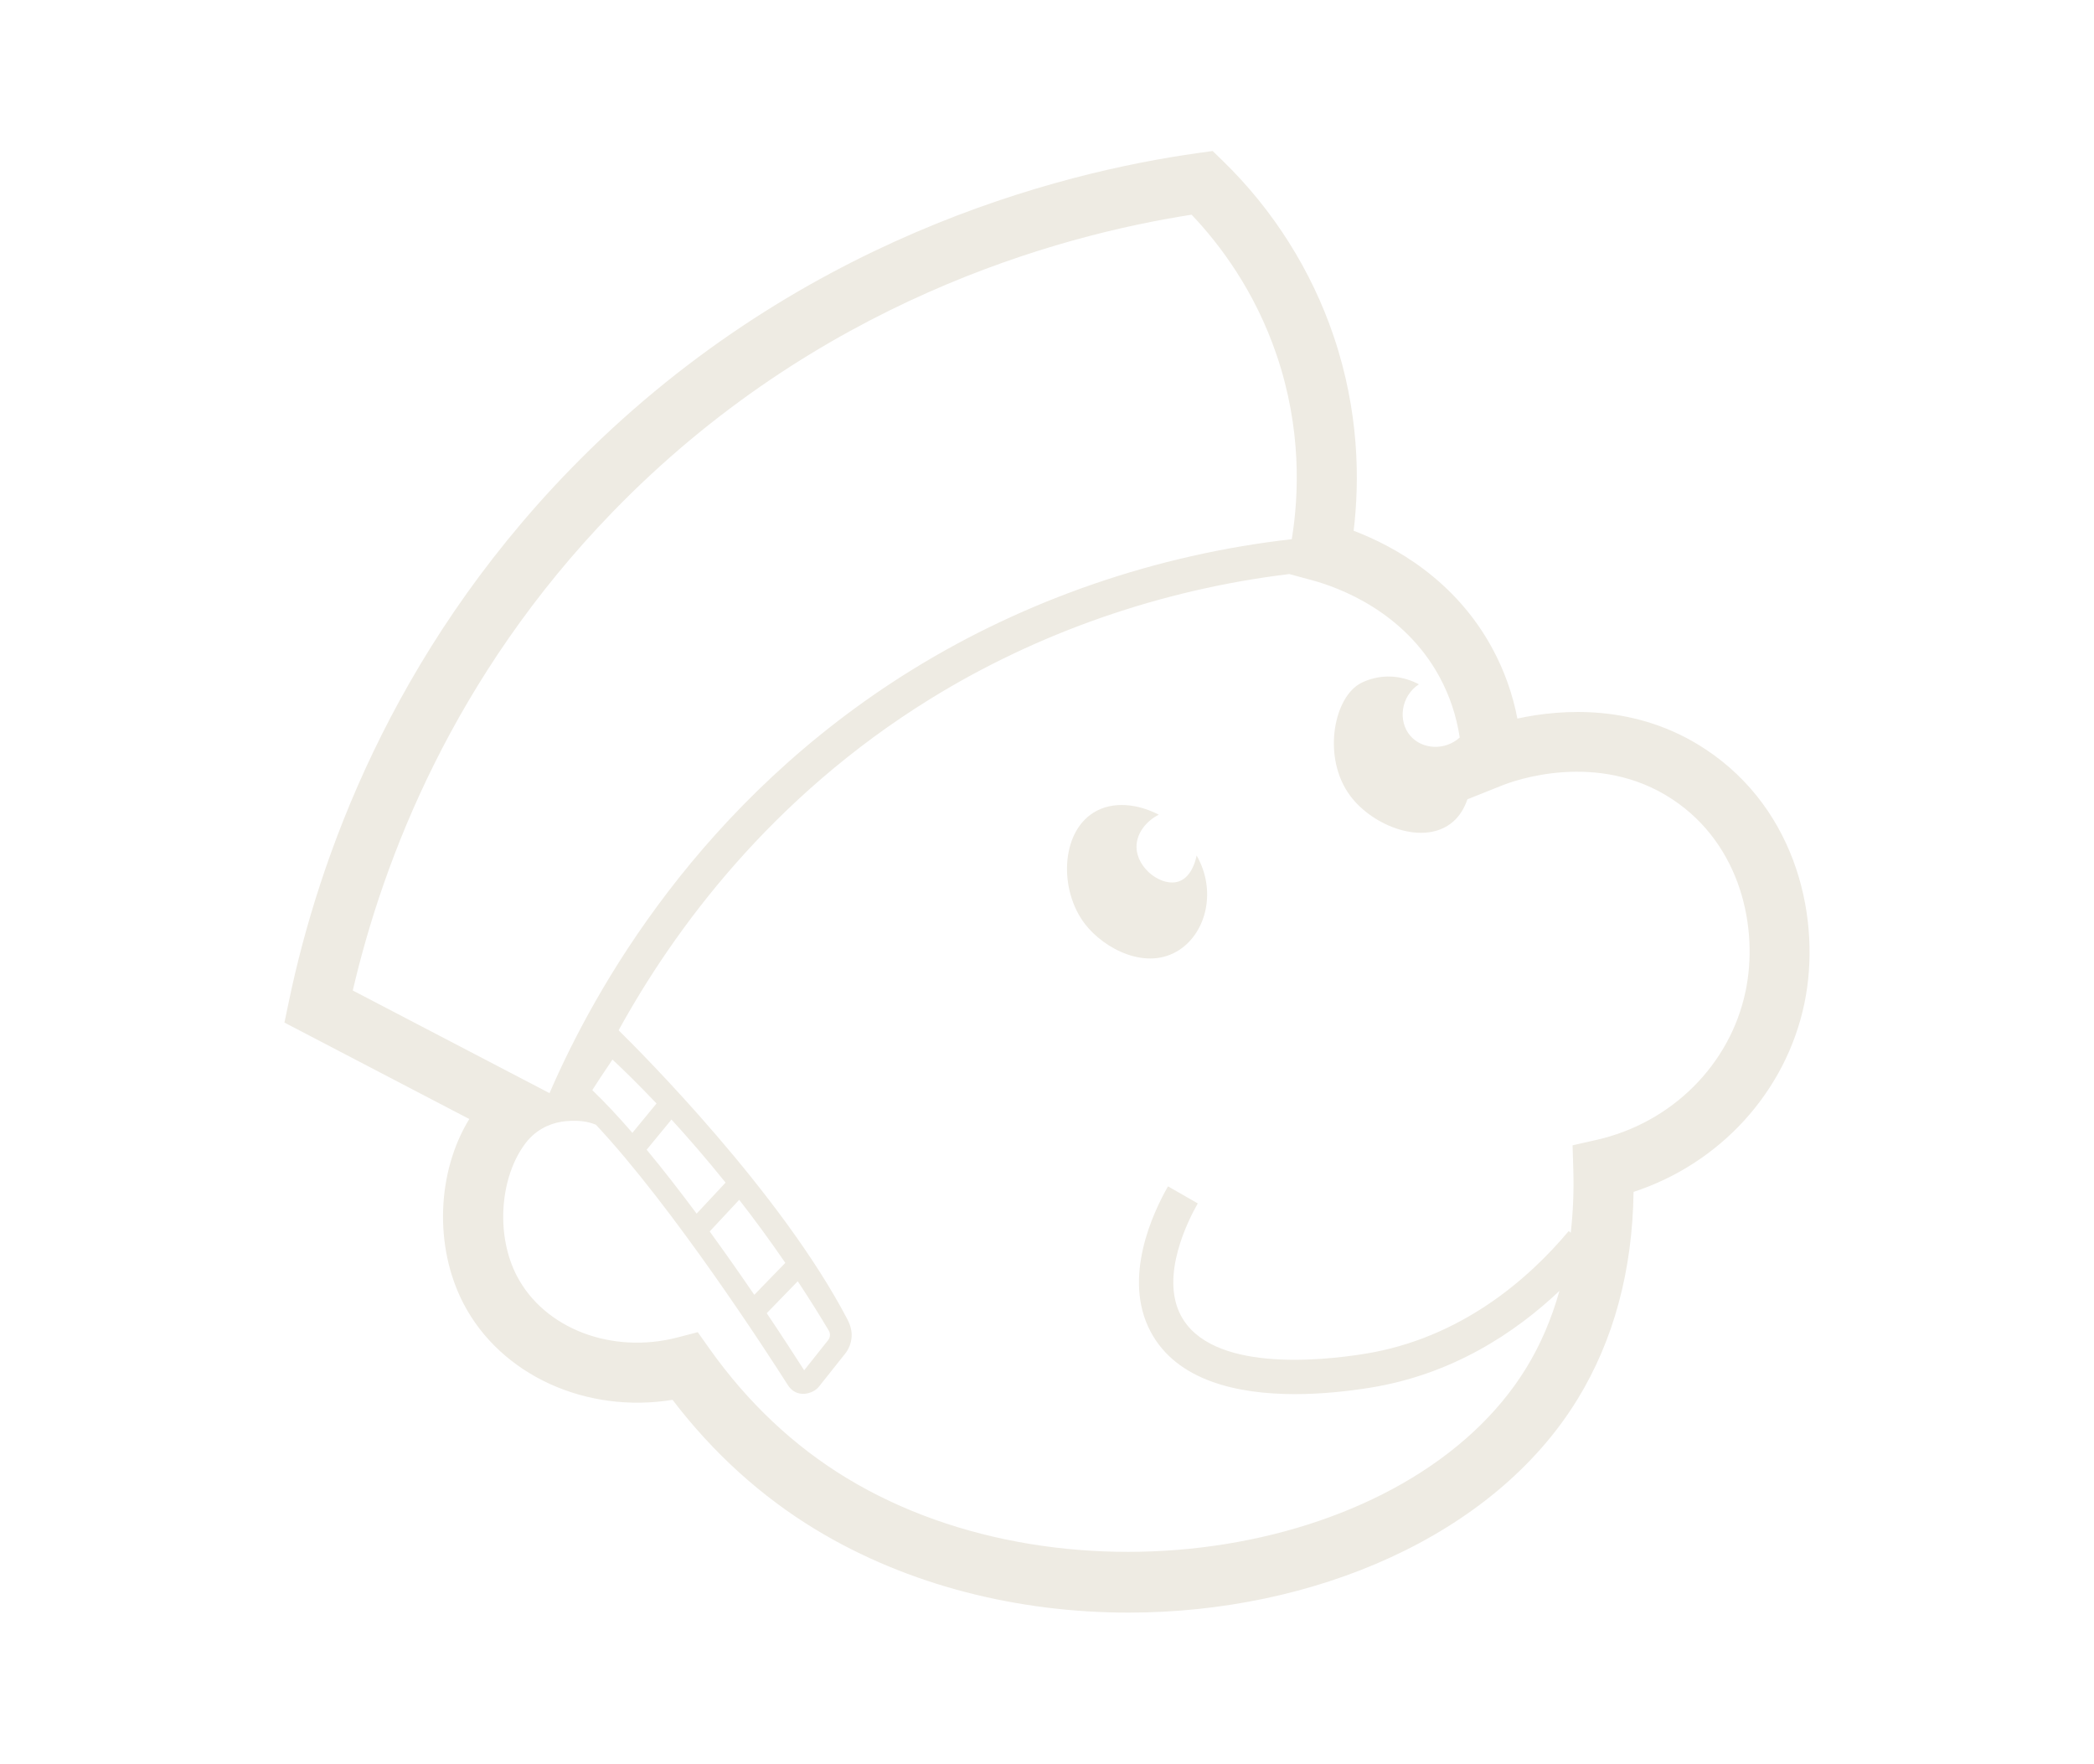
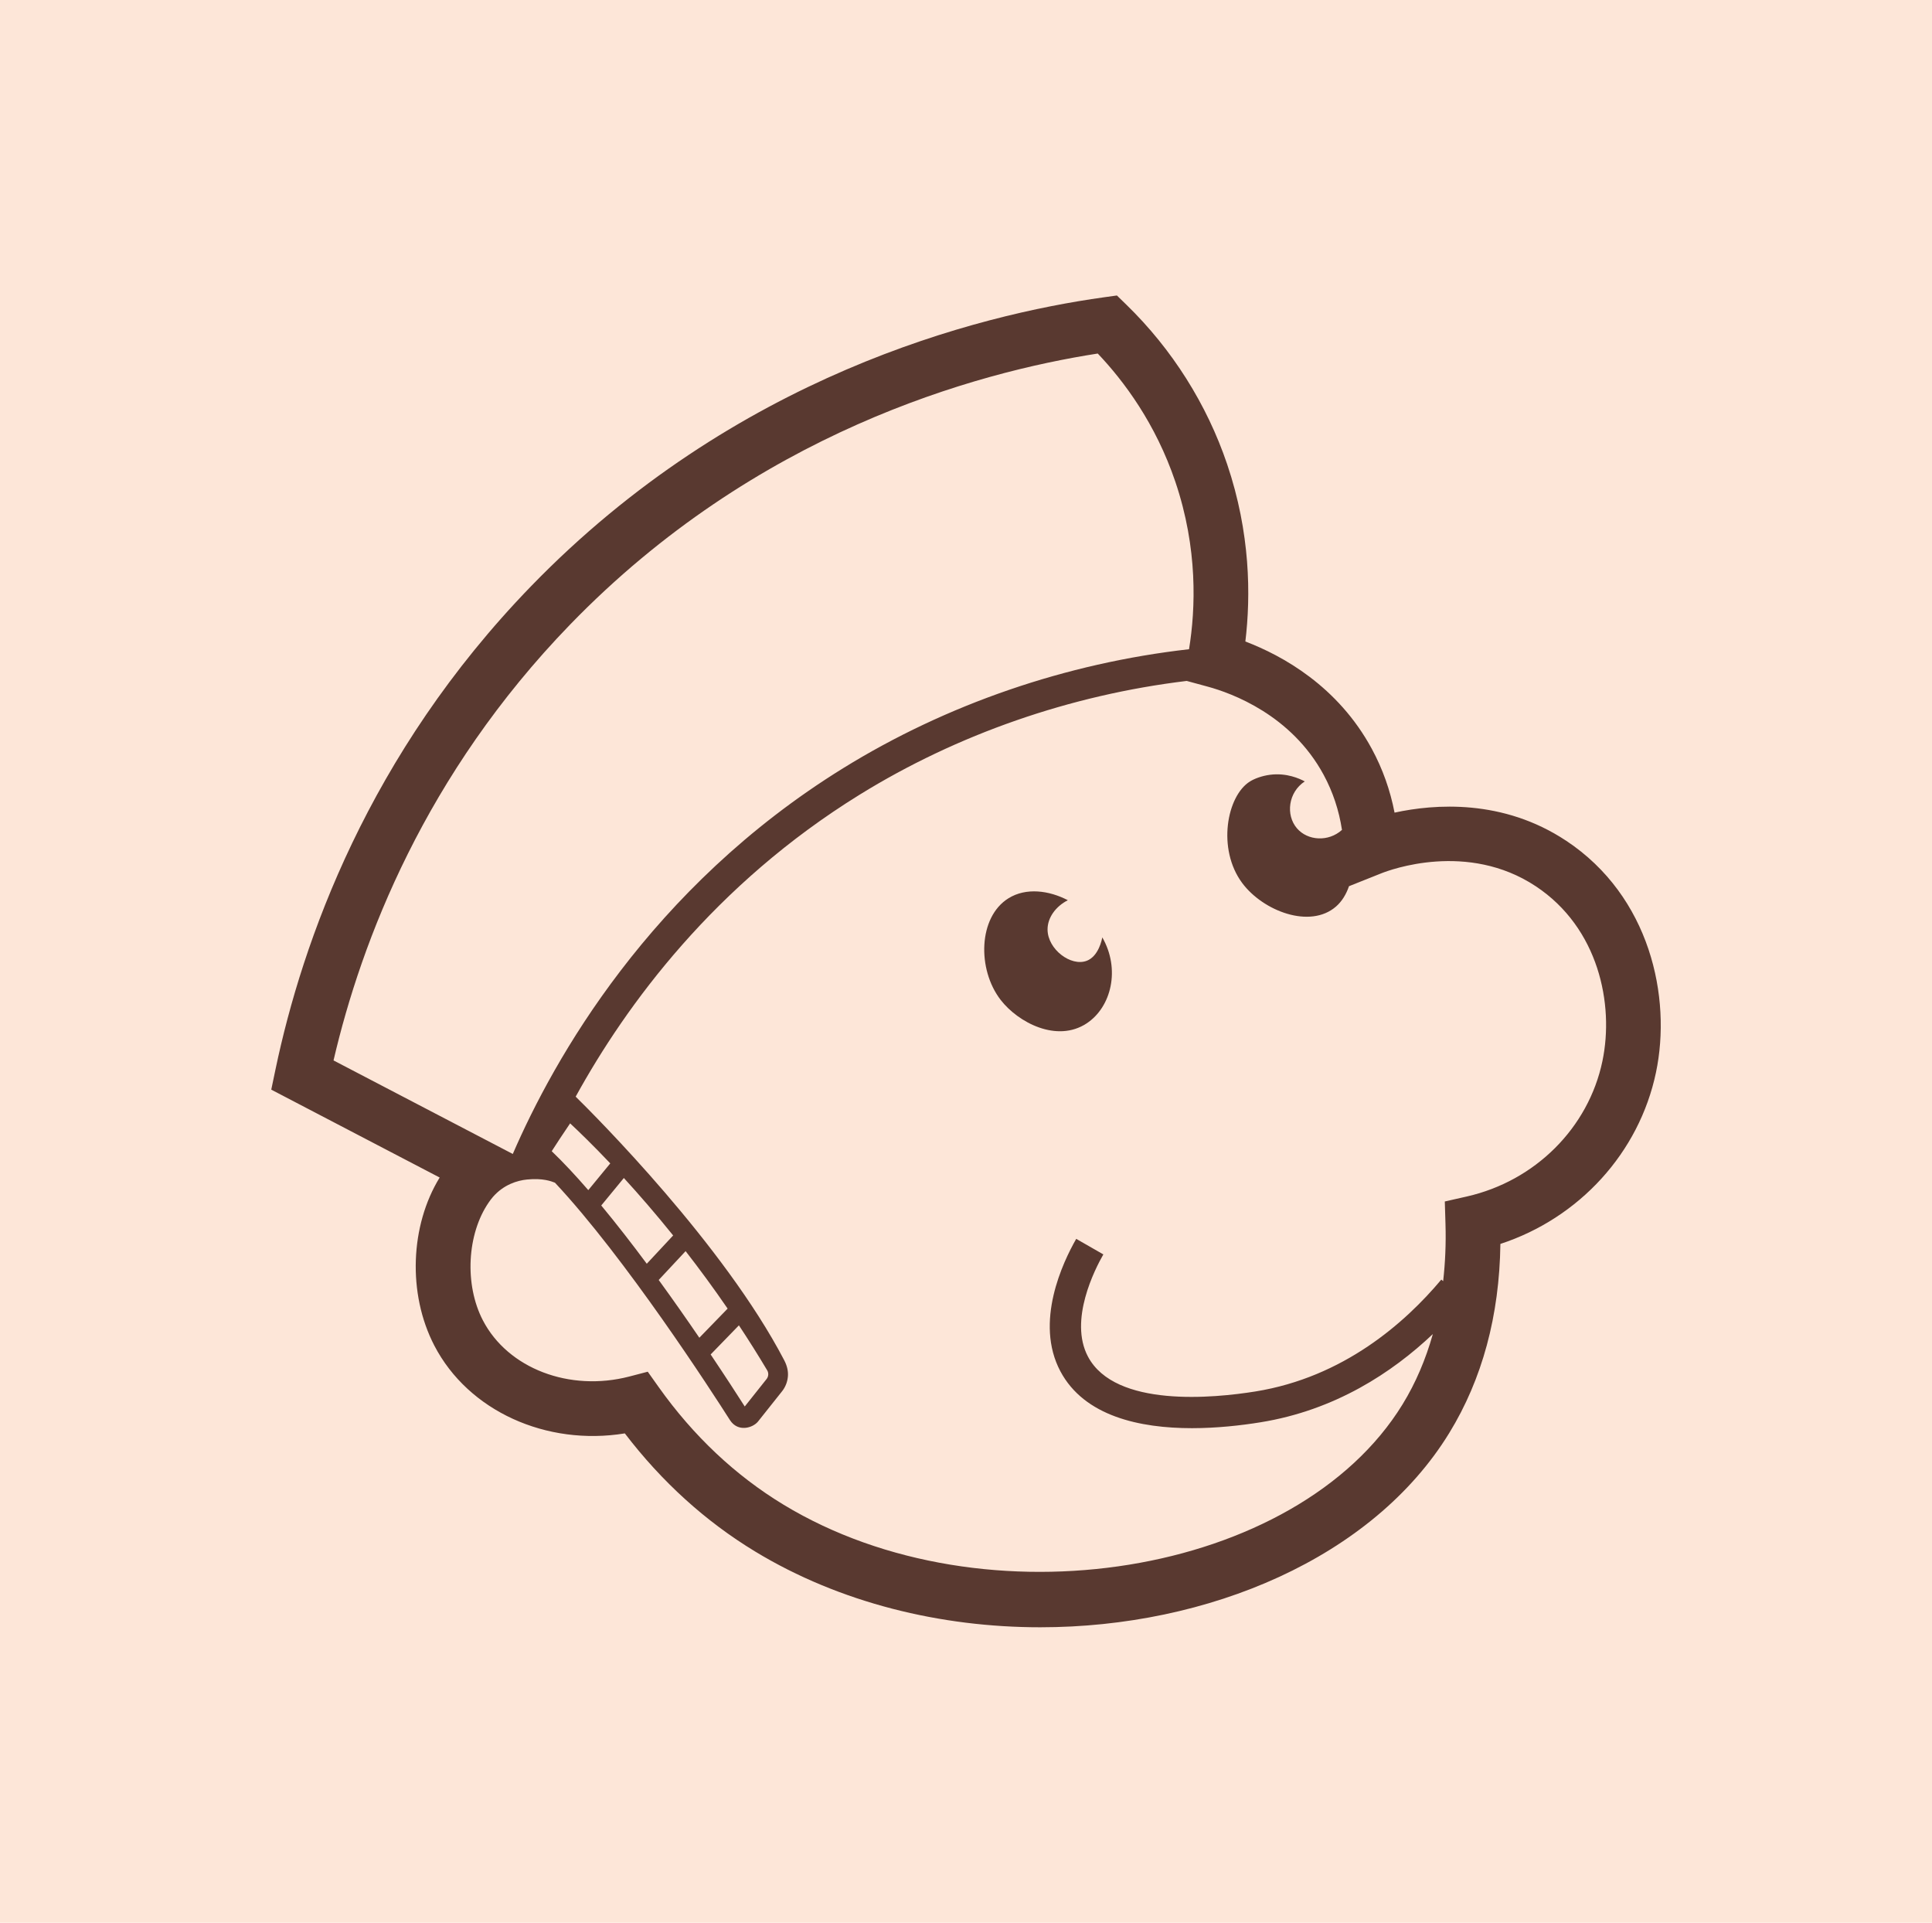
- <svg xmlns="http://www.w3.org/2000/svg" id="recursos" viewBox="0 0 1230.18 1036.07">
+ <svg xmlns="http://www.w3.org/2000/svg" id="Layer_1" data-name="Layer 1" viewBox="0 0 1109.45 1103.98">
  <defs>
    <style>
      .cls-1 {
-         fill: #eeebe3;
+         fill: #593930;
+       }
+ 
+       .cls-2 {
+         fill: #fde6d8;
      }
    </style>
  </defs>
-   <path class="cls-1" d="M1002.08,440.26c-40.81-27.08-84.9-23.73-110.65-18.12-2.79-14.46-7.68-28.21-14.64-41.09-21.92-40.56-57.86-60.24-81.55-69.25,3.56-29.66,3.24-70.03-11.74-114.3-13.08-38.68-35.53-74.21-64.9-102.77l-6.19-6.02-8.55,1.19c-81.53,11.39-237.93,50.75-369.41,186.44-104.77,108.13-147.34,228.98-164.61,311.32l-2.74,13.08,108.6,56.66c-18.93,30.8-20.89,74.73-3.43,108.36,21.93,42.23,72.21,64.85,122.83,56.61,23.79,31.15,52.01,56.73,84.01,76.14,54.75,33.21,119.75,48.86,183.85,48.86,108.49,0,214.43-44.84,263.76-125.29,21.26-34.66,32.33-75.61,32.96-121.87,50.78-16.63,89.45-58.73,100.33-110.57,10.17-48.48-3.79-113.47-57.92-149.38ZM207.25,581.89c17.98-77.16,59.01-184.48,152.54-281,119.61-123.44,261.17-162.46,340.25-174.76,16.83,17.7,37.32,45.1,50.03,82.67,14.58,43.06,13.08,81.84,8.82,107.96-79.24,8.98-156.29,35.45-223.01,76.69-124.62,77.03-186.61,187.61-213.05,248.74l-115.58-60.3ZM443.13,760.69c-7.95-11.65-16.83-24.35-26.2-37.24l17.34-18.6c8.86,11.38,17.98,23.77,27.09,37.05l-18.24,18.78ZM468.66,752.7c6.14,9.28,12.24,18.94,18.25,29.01,1.03,1.74.87,3.98-.4,5.59l-14.08,17.71c-4.97-7.78-12.61-19.57-21.99-33.54l18.23-18.77ZM409.25,712.99c-9.56-12.86-19.48-25.66-29.35-37.56l14.58-17.72c9.65,10.54,20.42,22.93,31.78,37.04l-17.01,18.24ZM371.52,665.52c-8.06-9.31-15.99-17.83-23.57-25.1,2.81-4.4,6.79-10.49,11.86-17.95,5.84,5.44,14.85,14.16,25.89,25.8l-14.18,17.24ZM1025.47,582.4c-9.01,43-43.34,77.23-87.44,87.23l-14.18,3.21.44,14.53c.39,12.78-.18,25.03-1.51,36.83l-1.19-.99c-23.33,27.86-63.08,62.99-119.89,72.13-26.61,4.28-90.37,10.65-107.95-22.49-12.4-23.4,4.46-56.34,9.92-65.88l-17.49-10.02c-8.66,15.12-27.01,53.71-10.24,85.34,15.42,29.08,51.33,36.72,84.85,36.72,16.11,0,31.67-1.77,44.12-3.77,48.25-7.76,85.13-32.18,111.24-56.89-4.61,16.3-11.03,31.47-19.5,45.28-67.94,110.79-269.43,143.44-399.23,64.71-31.03-18.82-58.1-44.32-80.46-75.79l-7.05-9.93-11.78,3.07c-38.64,10.08-78.41-5.14-94.53-36.2-12.06-23.23-10.12-55.78,3.71-75.91.42-.62.84-1.23,1.28-1.8.49-.65,1-1.26,1.51-1.88,6.98-7.99,15.71-10.58,21.96-11.21,10.35-1.04,15.82,1.21,18.02,2.05,45.58,48.68,101.17,134.72,112.8,153,5.16,8.11,14.86,5.11,18.17.94l15.46-19.44c2.28-2.86,3.55-6.31,3.79-9.83.21-3.01-.41-6.37-2.42-10.23-38.96-74.62-121.45-157.13-134.46-169.91,32.61-59.28,89.51-136.82,183.08-194.67,63.16-39.04,135.96-64.3,210.94-73.36l13.52,3.67c15.53,4.22,53.9,18.22,74.8,56.89,5.94,10.99,9.89,22.88,11.8,35.47-8.72,7.88-22.12,7.03-29.04-1.02-7.37-8.57-5.64-23.22,5.04-30.24-3.29-1.76-11.67-5.66-22.38-4.28-5.29.68-10.04,2.51-12.9,4.28-15.02,9.27-21.38,43.6-5.04,65.53,13.44,18.04,43.77,29.72,60.49,15.12,3.82-3.34,6.57-7.9,8.35-13.1l20.86-8.32c5.56-2.22,55.6-20.82,99.65,8.4,40.36,26.77,50.62,75.91,42.89,112.74Z" />
-   <path class="cls-1" d="M692.88,517.68c-10.07,3.83-25.13-7.36-25.2-20.16-.04-7.6,5.2-14.89,13.07-18.9-12.02-6.31-26.93-8.31-38.27-1.26-19.51,12.12-20.26,45.84-5.04,65.53,11.29,14.6,36.3,27.74,55.45,15.12,16-10.55,21.83-35.07,10.08-55.45-.23,1.32-2.31,12.17-10.08,15.12Z" />
+   <rect class="cls-2" x="0" width="1109.45" height="1103.98" />
+   <g>
+     <path class="cls-1" d="M899.36,482.73c-36.35-24.11-75.61-21.14-98.54-16.14-2.48-12.88-6.84-25.13-13.04-36.59-19.52-36.12-51.53-53.64-72.63-61.67,3.17-26.41,2.88-62.37-10.46-101.79-11.65-34.44-31.64-66.09-57.8-91.52l-5.51-5.36-7.61,1.06c-72.6,10.14-211.89,45.19-328.97,166.03-93.3,96.3-131.21,203.92-146.59,277.24l-2.44,11.65,96.71,50.46c-16.86,27.43-18.6,66.55-3.06,96.5,19.53,37.6,64.31,57.75,109.39,50.41,21.19,27.74,46.31,50.52,74.82,67.81,48.76,29.57,106.64,43.51,163.73,43.51,96.62,0,190.96-39.93,234.89-111.58,18.93-30.87,28.79-67.33,29.35-108.53,45.22-14.81,79.66-52.3,89.35-98.47,9.06-43.17-3.38-101.05-51.58-133.03ZM191.53,608.86c16.01-68.71,52.55-164.28,135.84-250.24,106.52-109.93,232.58-144.68,303.01-155.63,14.99,15.76,33.24,40.17,44.56,73.62,12.98,38.34,11.65,72.88,7.86,96.15-70.57,8-139.18,31.57-198.6,68.3-110.98,68.6-166.18,167.08-189.73,221.51l-102.93-53.7ZM401.59,768.08c-7.08-10.38-14.99-21.69-23.33-33.16l15.45-16.56c7.89,10.14,16.01,21.17,24.13,33l-16.24,16.73ZM424.32,760.97c5.47,8.26,10.9,16.87,16.25,25.84.92,1.55.78,3.55-.36,4.98l-12.54,15.77c-4.42-6.93-11.23-17.43-19.58-29.87l16.23-16.72ZM371.41,725.6c-8.51-11.46-17.35-22.85-26.14-33.45l12.98-15.78c8.59,9.38,18.19,20.42,28.31,32.99l-15.15,16.25ZM337.82,683.33c-7.18-8.29-14.24-15.87-20.99-22.35,2.5-3.92,6.05-9.34,10.56-15.98,5.2,4.85,13.22,12.61,23.06,22.98l-12.63,15.36ZM920.18,609.31c-8.03,38.29-38.59,68.78-77.87,77.68l-12.63,2.86.39,12.94c.35,11.38-.16,22.29-1.34,32.8l-1.06-.89c-20.78,24.81-56.17,56.09-106.77,64.24-23.7,3.81-80.48,9.49-96.14-20.03-11.05-20.84,3.97-50.17,8.84-58.67l-15.58-8.93c-7.72,13.47-24.05,47.84-9.12,76,13.73,25.89,45.71,32.7,75.56,32.7,14.34,0,28.2-1.57,39.29-3.36,42.97-6.91,75.81-28.66,99.06-50.67-4.1,14.51-9.82,28.03-17.37,40.32-60.5,98.66-239.94,127.74-355.53,57.62-27.63-16.76-51.74-39.46-71.66-67.49l-6.28-8.84-10.49,2.74c-34.41,8.97-69.82-4.58-84.19-32.24-10.74-20.69-9.01-49.67,3.3-67.6.37-.56.75-1.09,1.14-1.6.43-.58.89-1.12,1.35-1.67,6.22-7.11,13.99-9.42,19.56-9.98,9.22-.92,14.09,1.07,16.05,1.83,40.59,43.35,90.09,119.98,100.45,136.25,4.6,7.22,13.23,4.55,16.18.84l13.77-17.32c2.03-2.55,3.16-5.62,3.38-8.75.18-2.68-.36-5.68-2.15-9.11-34.69-66.45-108.16-139.93-119.74-151.32,29.04-52.79,79.71-121.85,163.04-173.36,56.24-34.77,121.08-57.27,187.85-65.33l12.04,3.27c13.83,3.76,48,16.22,66.61,50.67,5.29,9.79,8.8,20.38,10.51,31.59-7.77,7.02-19.7,6.26-25.86-.91-6.56-7.63-5.03-20.68,4.49-26.93-2.93-1.57-10.39-5.04-19.93-3.81-4.71.61-8.94,2.23-11.49,3.81-13.37,8.25-19.04,38.83-4.49,58.36,11.97,16.07,38.97,26.47,53.87,13.47,3.4-2.97,5.85-7.03,7.44-11.66l18.58-7.41c4.95-1.98,49.51-18.55,88.74,7.48,35.94,23.84,45.08,67.6,38.2,100.4Z" />
+     <path class="cls-1" d="M624,551.67c-8.97,3.41-22.38-6.55-22.44-17.96-.04-6.77,4.63-13.26,11.64-16.83-10.71-5.62-23.98-7.4-34.08-1.12-17.38,10.79-18.05,40.82-4.49,58.36,10.05,13,32.32,24.71,49.38,13.47,14.25-9.39,19.44-31.23,8.98-49.38-.21,1.17-2.06,10.84-8.98,13.47Z" />
+   </g>
</svg>
